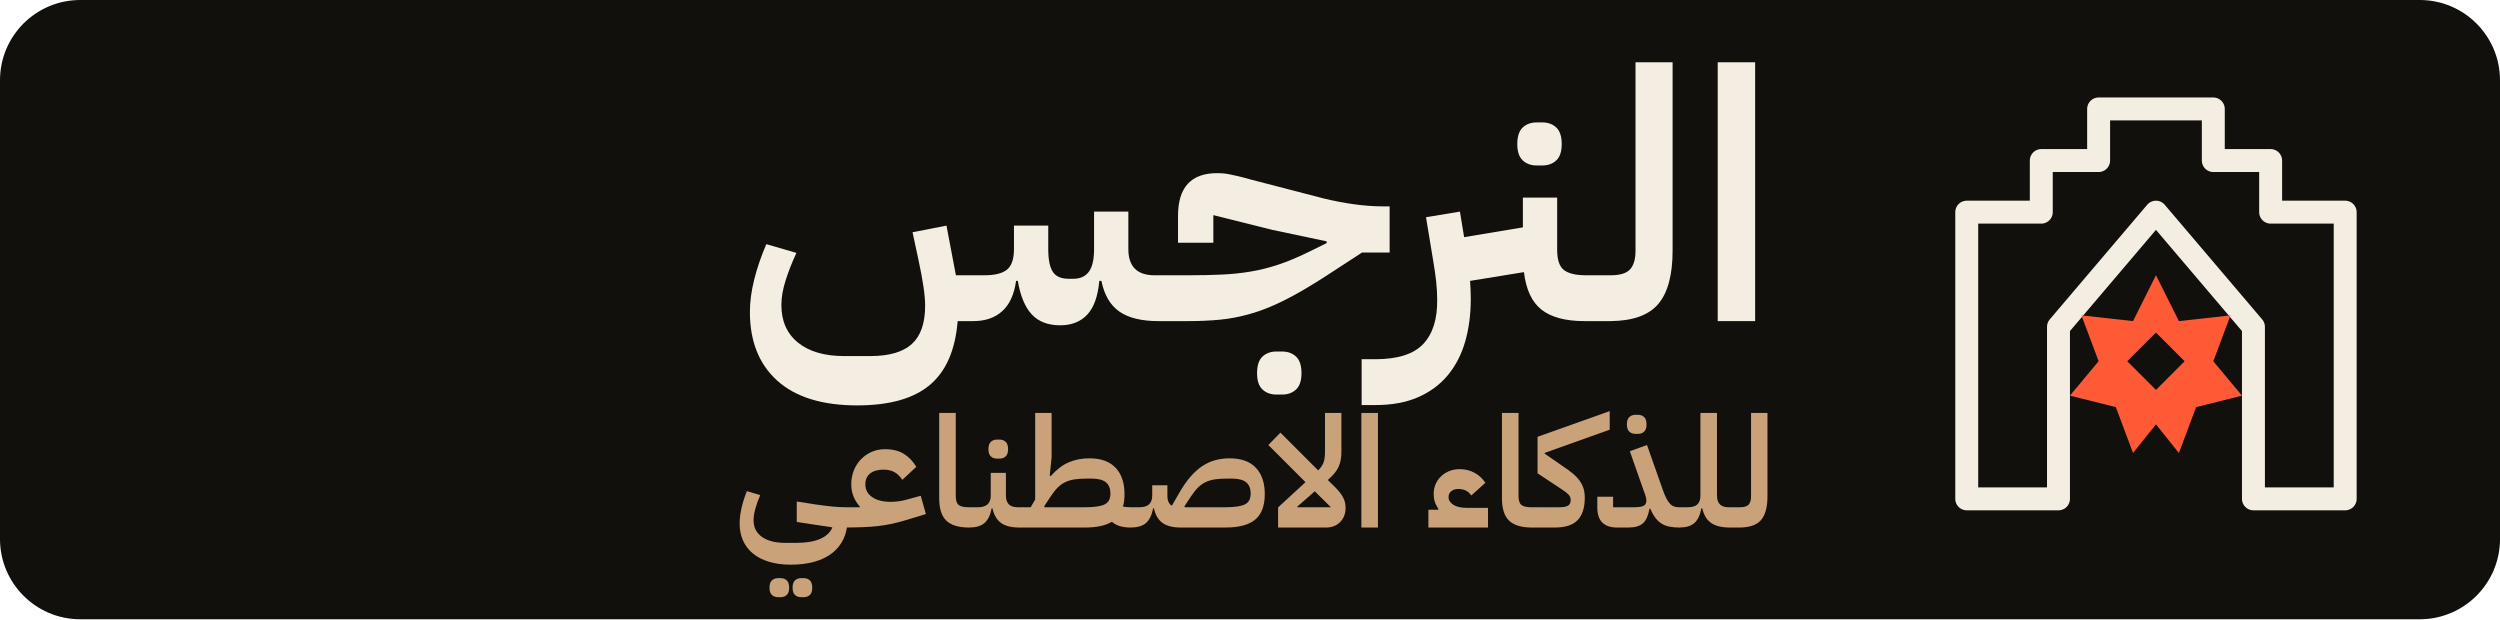
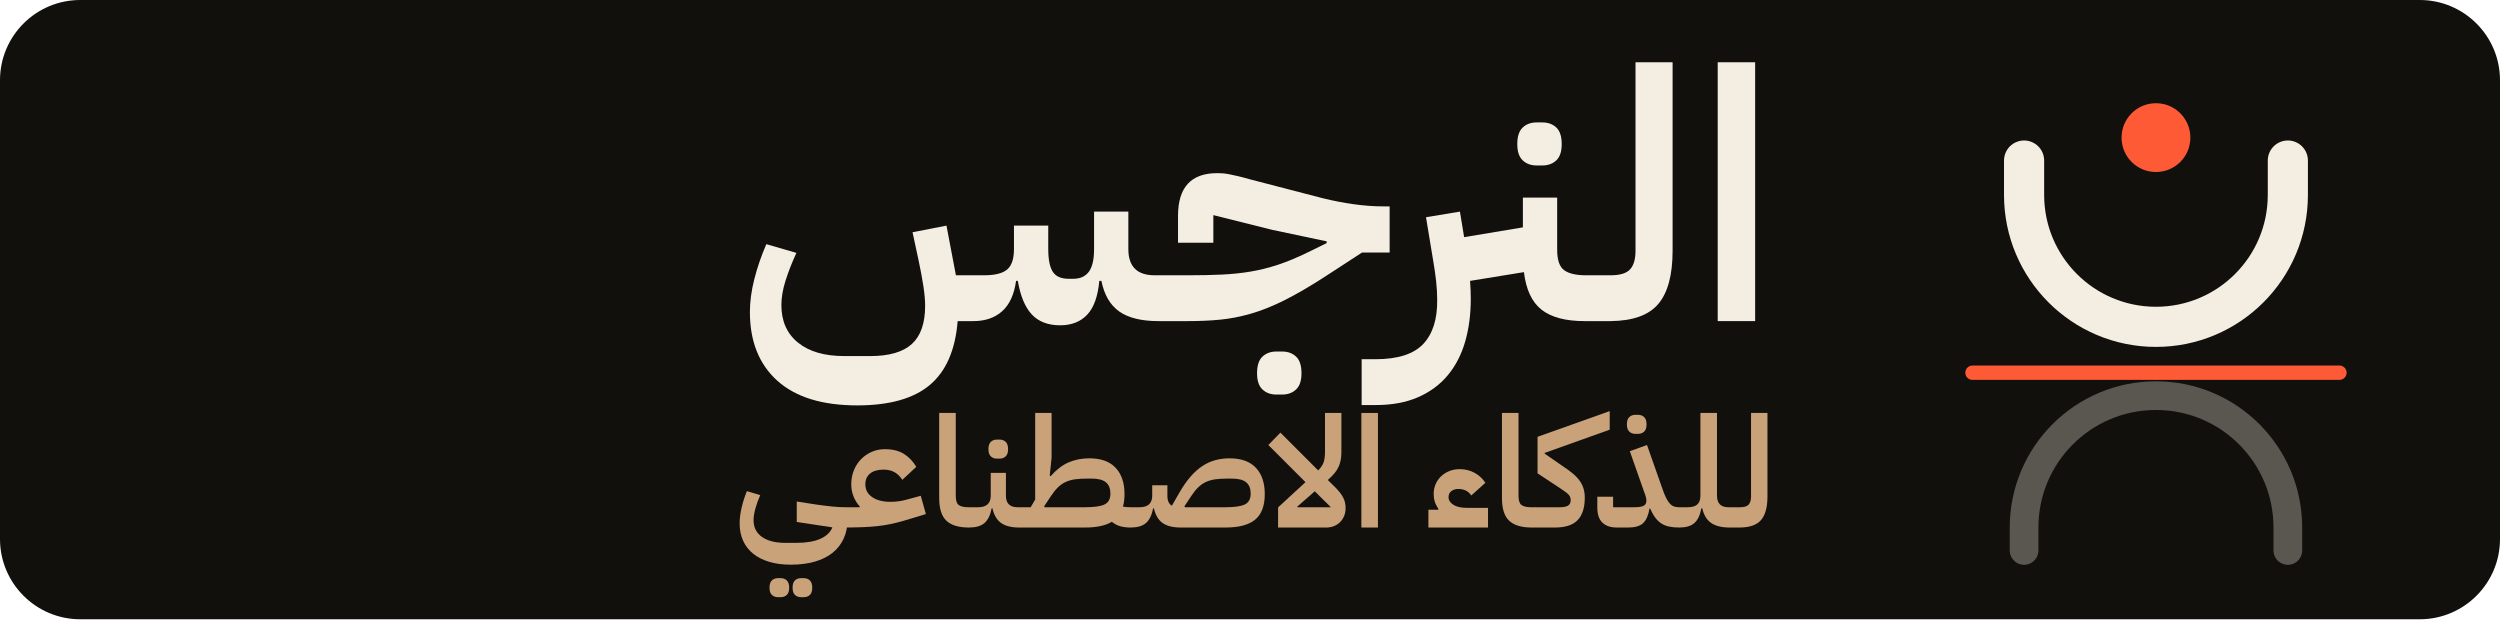
<svg xmlns="http://www.w3.org/2000/svg" viewBox="0 0 436 108" role="img" aria-label="النرجس للذكاء الاصطناعي">
  <rect width="436" height="108" rx="14" fill="#12100d" />
  <g transform="translate(326 4)">
-     <path d="M17 83V33H30V24H40V15H60V24H70V33H83V83H67V53L50 33 33 53V83Z" fill="none" stroke="#f4eee2" stroke-width="4" stroke-linejoin="round" />
-     <path d="M50 44 54 52 63 51 60 59 65 65 57 67 54 75 50 70 46 75 43 67 35 65 40 59 37 51 46 52Z M50 54 55 59 50 64 45 59Z" fill="#ff5a36" fill-rule="evenodd" />
+     <path d="M27 24v6a23 23 0 0 0 46 0v-6" fill="none" stroke="#f4eee2" stroke-width="7" stroke-linecap="round" />
+     <path d="M44 20a6 6 0 1 0 12 0a6 6 0 1 0-12 0Z" fill="#ff5a36" />
+     <path d="M18 61h64" stroke="#ff5a36" stroke-width="2.5" stroke-linecap="round" />
+     <path d="M27 92v-4a17 17 0 0 1 46 0v4" fill="none" stroke="#f4eee2" stroke-width="5" stroke-linecap="round" opacity=".32" />
  </g>
  <g fill="#f4eee2">
    <path transform="translate(128.586 56.000) scale(0.061 -0.061)" d="M923 -12Q871 -12 842.0 19.0Q813 50 802 115H797Q789 57 757.5 28.5Q726 0 675 0H630Q620 -124 550.5 -182.5Q481 -241 343 -241Q193 -241 114.5 -170.5Q36 -100 36 26Q36 70 48.5 119.5Q61 169 83 220L169 195Q150 154 138.0 116.0Q126 78 126 46Q126 -23 173.5 -61.5Q221 -100 306 -100H380Q461 -100 499.0 -65.5Q537 -31 537 44Q537 67 532.0 100.0Q527 133 518 175L501 254L598 273L625 131H706Q752 131 771.5 147.5Q791 164 791 206V273H889V206Q889 161 902.0 141.0Q915 121 947 121H961Q990 121 1005.0 141.0Q1020 161 1020 206V313H1118V206Q1118 131 1193 131H1231V27L1204 0Q1131 0 1092.0 27.5Q1053 55 1041 115H1035Q1029 49 1000.5 18.5Q972 -12 923 -12Z" />
    <path transform="translate(203.677 56.000) scale(0.061 -0.061)" d="M-27 104 0 131H59Q111 131 154.0 133.0Q197 135 236.0 141.5Q275 148 314.5 161.0Q354 174 401 197L454 223V228L298 261L130 303V224H29V301Q29 423 141 423Q148 423 156.0 422.5Q164 422 174.5 420.0Q185 418 200.0 414.5Q215 411 236 405L444 351Q489 340 532.5 334.0Q576 328 615 328H634V196H555L449 127Q384 85 333.0 59.5Q282 34 236.5 21.0Q191 8 148.5 4.0Q106 0 59 0H-27ZM310 -210Q286 -210 270.5 -195.5Q255 -181 255 -149Q255 -116 270.5 -101.5Q286 -87 310 -87H327Q351 -87 366.5 -101.5Q382 -116 382 -149Q382 -181 366.5 -195.5Q351 -210 327 -210Z" />
    <path transform="translate(241.131 56.000) scale(0.061 -0.061)" d="M-60 -109H-21Q75 -109 116.0 -65.5Q157 -22 156 61Q156 86 153.0 113.5Q150 141 145 170L124 297L221 313L233 240L401 268V353H499V204Q499 160 519.0 145.5Q539 131 581 131H612V27L585 0H577Q496 0 454.5 32.5Q413 65 404 140L250 115Q251 101 251.5 88.0Q252 75 252 64Q252 -3 236.0 -58.5Q220 -114 186.5 -154.5Q153 -195 101.5 -217.5Q50 -240 -20 -240H-60ZM440 445Q416 445 400.5 459.5Q385 474 385 506Q385 539 400.5 553.5Q416 568 440 568H457Q481 568 496.5 553.5Q512 539 512 506Q512 474 496.5 459.5Q481 445 457 445Z" />
    <path transform="translate(278.463 56.000) scale(0.061 -0.061)" d="M-27 104 0 131H40Q80 131 95.5 148.0Q111 165 111 201V740H217V201Q217 98 176.5 49.5Q136 1 40 0H-27Z" />
    <path transform="translate(295.665 56.000) scale(0.061 -0.061)" d="M64 740H171V0H64Z" />
  </g>
  <g fill="#c9a27a">
    <path transform="translate(128.020 92.000) scale(0.027 -0.027)" d="M367 -240Q289 -240 228.0 -222.0Q167 -204 124.0 -169.5Q81 -135 58.5 -85.5Q36 -36 36 27Q36 72 48.5 127.0Q61 182 83 235L169 209Q150 167 138.0 123.5Q126 80 126 47Q126 -22 180.0 -60.5Q234 -99 330 -99H404Q498 -99 557.0 -73.0Q616 -47 635 1L405 36V168L527 149Q590 140 636.0 135.5Q682 131 718 131V74L733 52Q733 -17 708.0 -71.5Q683 -126 636.0 -163.5Q589 -201 521.0 -220.5Q453 -240 367 -240ZM433 -450Q409 -450 393.5 -435.5Q378 -421 378 -389Q378 -356 393.5 -341.5Q409 -327 433 -327H450Q474 -327 489.5 -341.5Q505 -356 505 -389Q505 -421 489.5 -435.5Q474 -450 450 -450ZM284 -450Q260 -450 244.5 -435.5Q229 -421 229 -389Q229 -356 244.5 -341.5Q260 -327 284 -327H301Q325 -327 340.5 -341.5Q356 -356 356 -389Q356 -421 340.5 -435.5Q325 -450 301 -450Z" />
    <path transform="translate(147.406 92.000) scale(0.027 -0.027)" d="M-27 104 0 131H94V136Q69 163 54.0 200.0Q39 237 39 279Q39 327 55.5 368.5Q72 410 101.5 440.5Q131 471 170.5 488.5Q210 506 256 506Q330 506 378.5 476.0Q427 446 459 392L369 308Q346 343 316.5 358.5Q287 374 248 374Q192 374 161.0 349.0Q130 324 130 279Q130 227 174.0 196.5Q218 166 293 166Q318 166 345.0 169.5Q372 173 396 180L488 205L521 87L379 44Q334 31 293.5 22.5Q253 14 207.5 9.0Q162 4 105.5 2.0Q49 0 -27 0Z" />
    <path transform="translate(162.067 92.000) scale(0.027 -0.027)" d="M256 0Q157 0 110.5 44.0Q64 88 64 190V740H171V204Q171 161 189.5 146.0Q208 131 253 131H284V27L257 0Z" />
    <path transform="translate(169.735 92.000) scale(0.027 -0.027)" d="M-27 104 0 131H31Q113 131 113 206V353H211V206Q211 131 286 131H324V27L297 0Q220 0 179.0 30.0Q138 60 124 124H119Q106 58 72.5 29.0Q39 0 -27 0ZM153 445Q129 445 113.5 459.5Q98 474 98 506Q98 539 113.5 553.5Q129 568 153 568H170Q194 568 209.5 553.5Q225 539 225 506Q225 474 209.5 459.5Q194 445 170 445Z" />
    <path transform="translate(178.483 92.000) scale(0.027 -0.027)" d="M692 0Q656 0 626.5 8.0Q597 16 571 37Q510 0 399 0H-27V104L0 131H47L76 181V740H182V452L170 335L176 332Q232 395 292.5 421.0Q353 447 426 447Q538 447 595.5 386.0Q653 325 653 216Q653 193 650.5 172.5Q648 152 643 135Q655 133 667.0 132.0Q679 131 692 131H719V27ZM399 131Q488 131 525.0 149.5Q562 168 562 219Q562 268 533.0 292.0Q504 316 441 316H411Q367 316 334.0 311.5Q301 307 273.5 294.5Q246 282 223.0 259.5Q200 237 177 202L134 137L137 131Z" />
    <path transform="translate(197.896 92.000) scale(0.027 -0.027)" d="M211 206Q211 157 240 141L286 221Q322 284 359.0 327.0Q396 370 436.0 396.5Q476 423 520.0 435.0Q564 447 613 447Q725 447 782.5 386.0Q840 325 840 216Q840 103 778.5 51.5Q717 0 586 0H297Q220 0 179.0 30.0Q138 60 124 124H119Q106 58 72.5 29.0Q39 0 -27 0V104L0 131H31Q113 131 113 206V273H211ZM586 131Q675 131 712.0 149.5Q749 168 749 219Q749 268 720.0 292.0Q691 316 628 316H598Q554 316 521.0 311.5Q488 307 460.5 294.5Q433 282 410.0 259.5Q387 237 364 202L321 137L324 131Z" />
    <path transform="translate(221.602 92.000) scale(0.027 -0.027)" d="M48 130 225 293 -15 533 63 613 307 369Q332 394 341.5 419.5Q351 445 351 489V740H457V489Q457 459 452.5 435.5Q448 412 438.0 390.5Q428 369 411.0 349.0Q394 329 369 307L413 264Q433 244 446.5 227.0Q460 210 468.5 193.5Q477 177 480.5 160.0Q484 143 484 124Q484 98 475.0 75.5Q466 53 449.5 36.0Q433 19 410.0 9.5Q387 0 359 0H48ZM285 234 172 135 173 131H389Z" />
    <path transform="translate(235.696 92.000) scale(0.027 -0.027)" d="M64 740H171V0H64Z" />
    <path transform="translate(248.413 92.000) scale(0.027 -0.027)" d="M26 115H89L91 119Q74 145 67.0 167.5Q60 190 60 218Q60 251 72.5 280.0Q85 309 107.5 330.5Q130 352 160.5 364.5Q191 377 228 377Q280 377 323.0 354.0Q366 331 394 289L303 207Q287 230 266.0 239.5Q245 249 219 249Q192 249 174.0 235.0Q156 221 156 196Q156 167 187.0 147.0Q218 127 275 127H411V0H26Z" />
    <path transform="translate(260.212 92.000) scale(0.027 -0.027)" d="M256 0Q157 0 110.5 44.0Q64 88 64 190V740H171V204Q171 161 189.5 146.0Q208 131 253 131H284V27L257 0Z" />
    <path transform="translate(267.880 92.000) scale(0.027 -0.027)" d="M-27 104 0 131H152Q190 131 207.0 141.5Q224 152 224 177Q224 196 212.5 210.0Q201 224 169 245L10 350V586L476 752V632L56 482V477L169 399Q210 372 238.0 348.5Q266 325 283.0 300.5Q300 276 307.5 250.0Q315 224 315 193Q315 96 269.0 48.0Q223 0 123 0H-27Z" />
    <path transform="translate(277.762 92.000) scale(0.027 -0.027)" d="M156 0Q96 0 63.0 31.5Q30 63 30 129V199H132V131H268Q312 131 329.5 140.5Q347 150 347 174Q347 185 342.5 201.0Q338 217 330 237L240 493L351 533L452 246Q464 211 475.5 189.0Q487 167 499.0 154.0Q511 141 525.5 136.0Q540 131 558 131H587V27L560 0Q522 0 494.0 6.0Q466 12 444.0 26.0Q422 40 404.5 63.5Q387 87 371 123L367 122Q356 56 325.5 28.0Q295 0 231 0ZM276 605Q252 605 236.5 619.5Q221 634 221 666Q221 699 236.5 713.5Q252 728 276 728H293Q317 728 332.5 713.5Q348 699 348 666Q348 634 332.5 619.5Q317 605 293 605Z" />
    <path transform="translate(293.611 92.000) scale(0.027 -0.027)" d="M-27 104 0 131H28Q70 131 89.5 149.5Q109 168 109 206V740H216V206Q216 131 290 131H325V27L298 0Q220 0 177.5 30.0Q135 60 121 124H115Q103 58 70.0 29.0Q37 0 -27 0Z" />
    <path transform="translate(302.386 92.000) scale(0.027 -0.027)" d="M-27 104 0 131H40Q80 131 95.5 148.0Q111 165 111 201V740H217V201Q217 98 176.5 49.5Q136 1 40 0H-27Z" />
  </g>
</svg>
